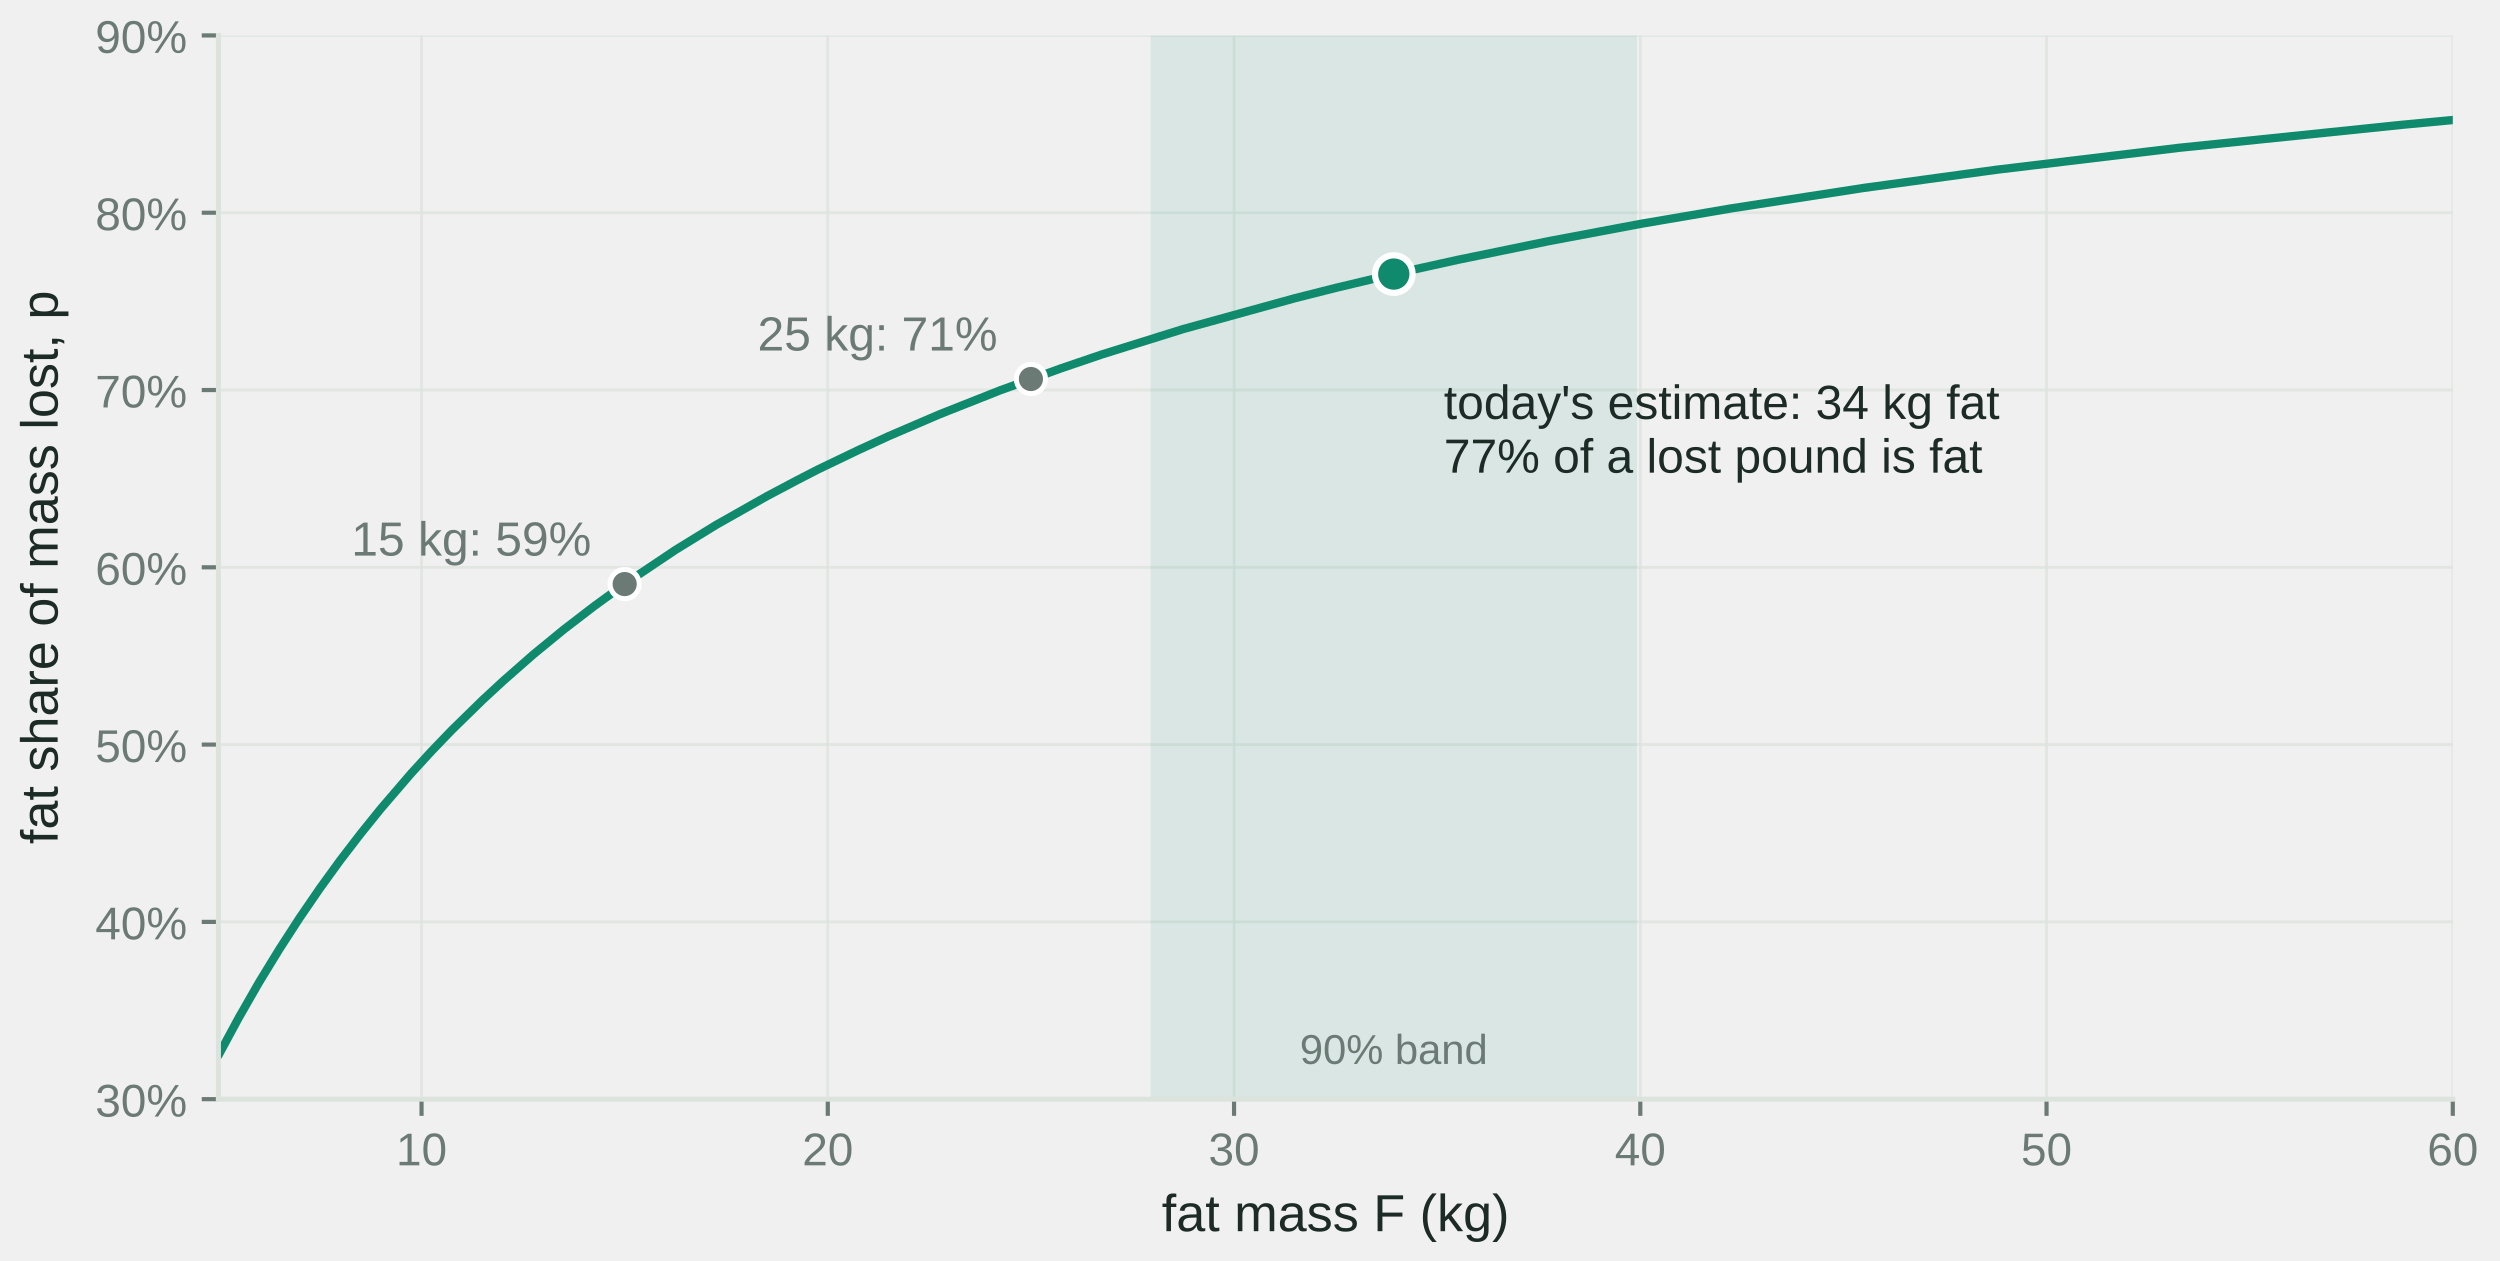
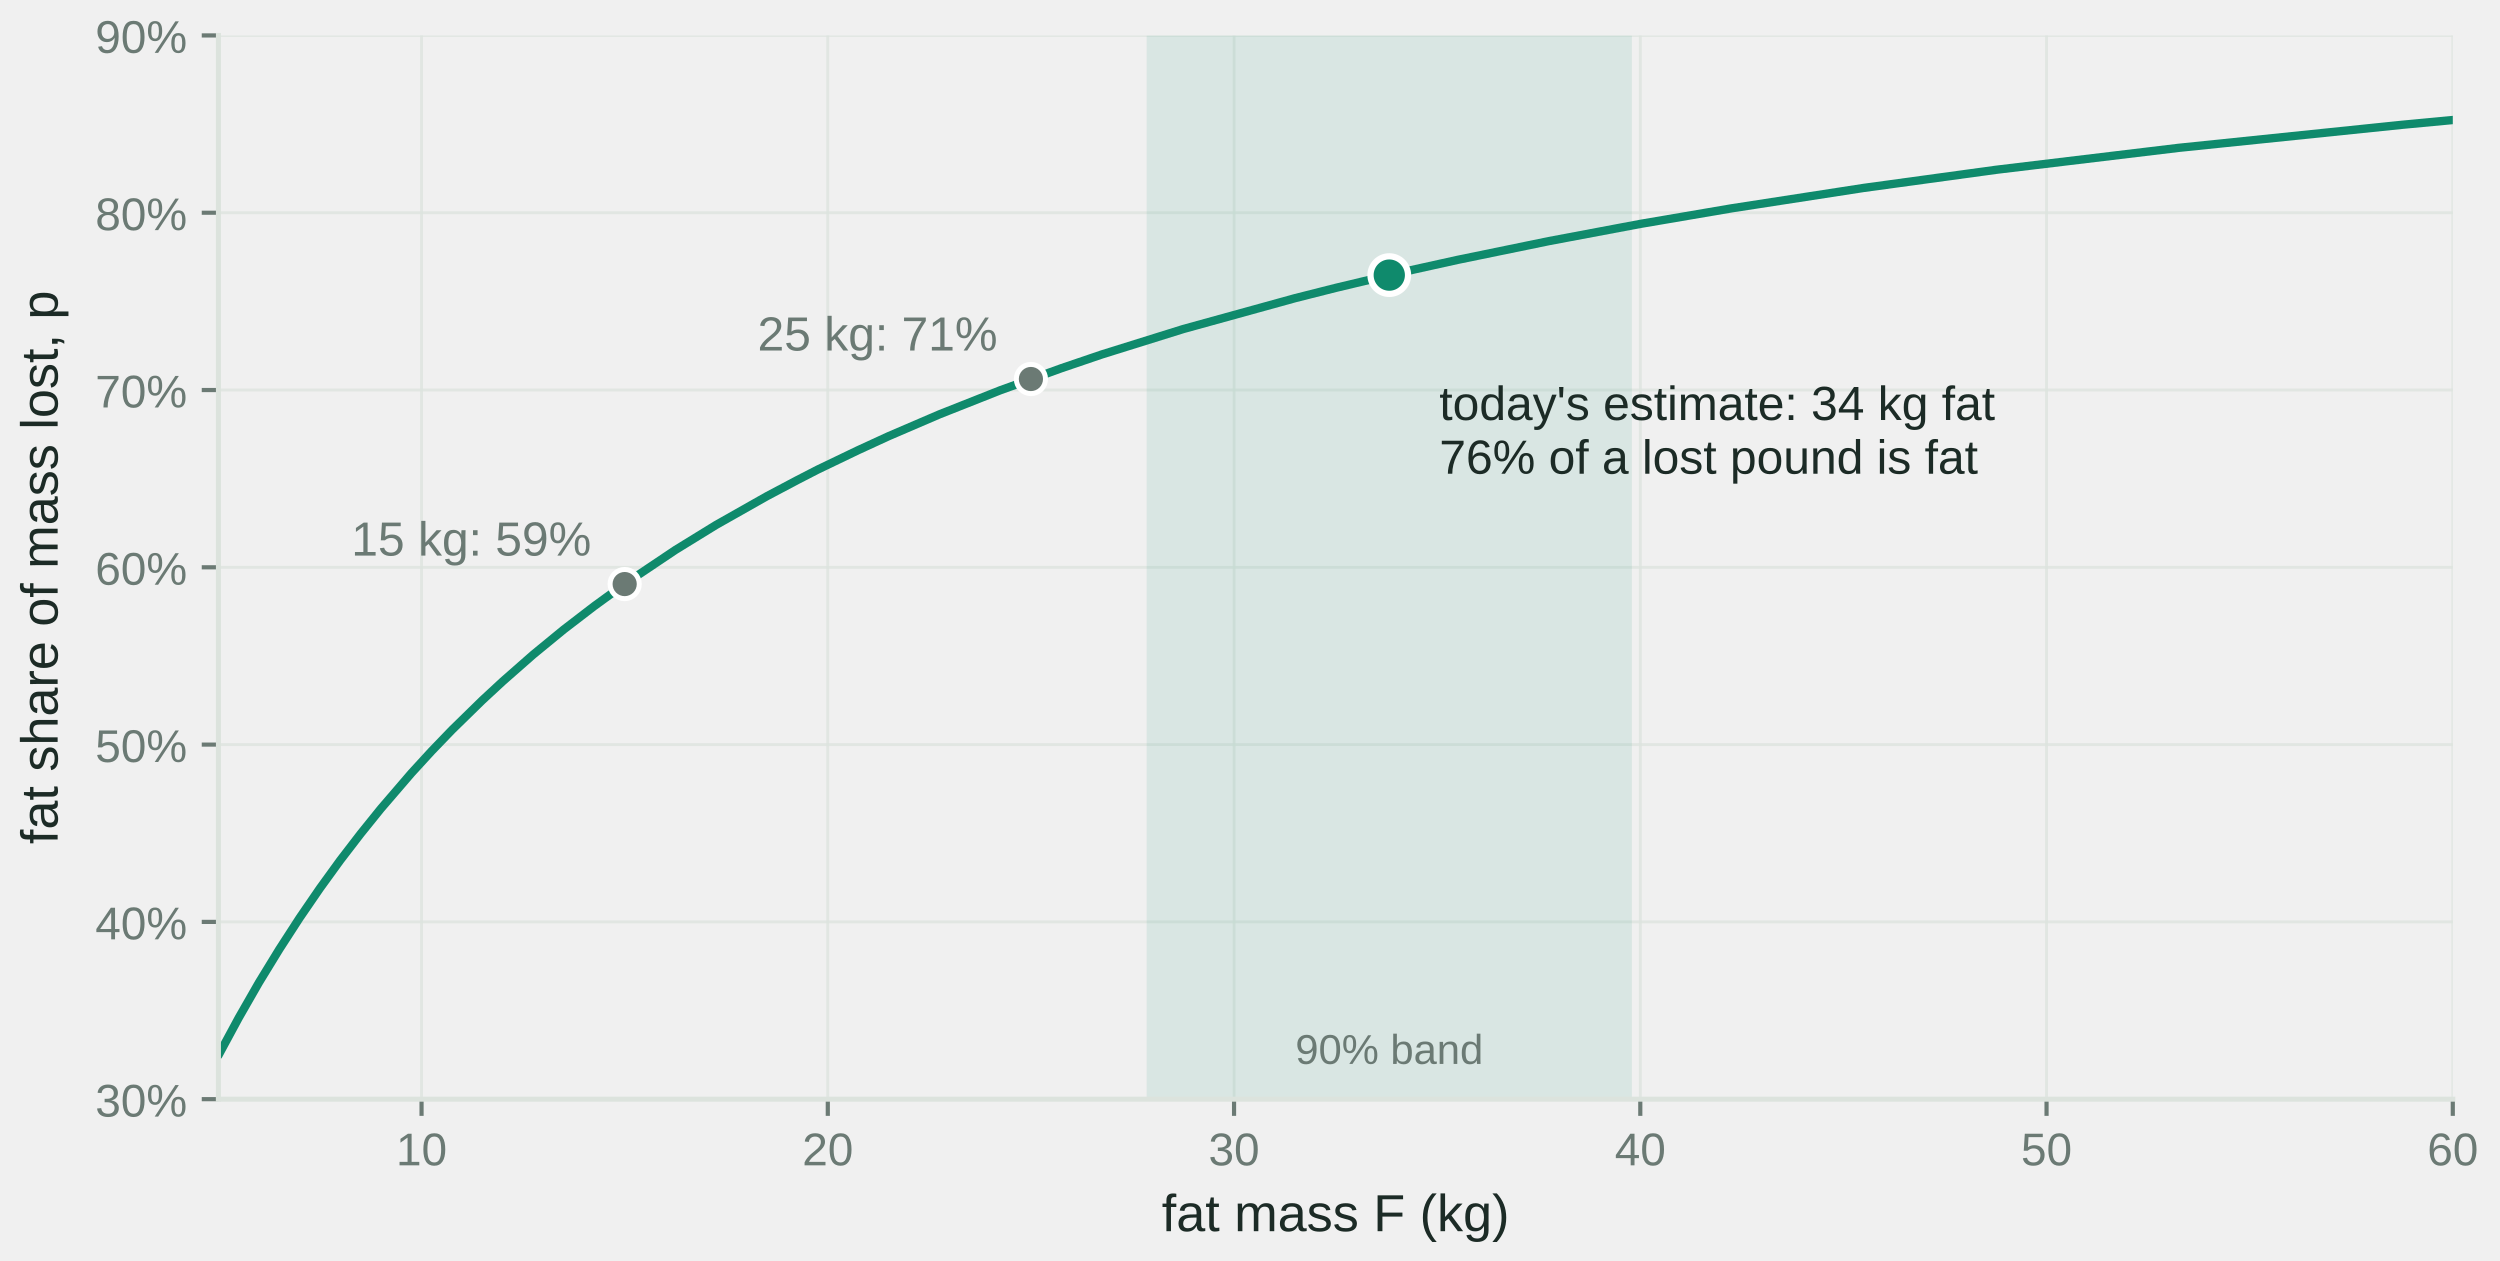
<svg xmlns="http://www.w3.org/2000/svg" xmlns:xlink="http://www.w3.org/1999/xlink" width="599.366pt" height="302.087pt" viewBox="0 0 599.366 302.087" version="1.1">
  <defs>
    <style type="text/css">*{stroke-linejoin: round; stroke-linecap: butt}</style>
  </defs>
  <g id="figure_1">
    <g id="patch_1">
      <path d="M -0 302.087  L 599.366 302.087  L 599.366 0  L -0 0  L -0 302.087  z " style="fill: none" />
    </g>
    <g id="axes_1">
      <g id="patch_2">
        <path d="M 52.367 263.523  L 588.047 263.523  L 588.047 8.499  L 52.367 8.499  L 52.367 263.523  z " style="fill: none" />
      </g>
      <g id="matplotlib.axis_1">
        <g id="xtick_1">
          <g id="line2d_1">
-             <path d="M 101.065 263.523  L 101.065 8.499  " clip-path="url(#p44bb7438b8)" style="fill: none; stroke: #dce3dd; stroke-opacity: 0.75; stroke-width: 0.7; stroke-linecap: round" />
+             <path d="M 101.065 263.523  L 101.065 8.499  " clip-path="url(#p5ea6f7a9a3)" style="fill: none; stroke: #dce3dd; stroke-opacity: 0.75; stroke-width: 0.7; stroke-linecap: round" />
          </g>
          <g id="line2d_2">
            <defs>
-               <path id="mae272d643d" d="M 0 0  L 0 4  " style="stroke: #6b7a74" />
+               <path id="m08a989ad5c" d="M 0 0  L 0 4  " style="stroke: #6b7a74" />
            </defs>
            <g>
-               <use xlink:href="#mae272d643d" x="101.065" y="263.523" style="fill: #6b7a74; stroke: #6b7a74" />
+               <use xlink:href="#m08a989ad5c" x="101.065" y="263.523" style="fill: #6b7a74; stroke: #6b7a74" />
            </g>
          </g>
          <g id="text_1">
            <text style="font-size: 11px; font-family: 'Source Sans Pro', 'Source Sans 3', 'Helvetica Neue', 'Arial', 'DejaVu Sans', sans-serif; text-anchor: middle; fill: #6b7a74" x="101.065" y="279.381" transform="rotate(-0 101.0651 279.3814)">10</text>
          </g>
        </g>
        <g id="xtick_2">
          <g id="line2d_3">
-             <path d="M 198.461 263.523  L 198.461 8.499  " clip-path="url(#p44bb7438b8)" style="fill: none; stroke: #dce3dd; stroke-opacity: 0.75; stroke-width: 0.7; stroke-linecap: round" />
+             <path d="M 198.461 263.523  L 198.461 8.499  " clip-path="url(#p5ea6f7a9a3)" style="fill: none; stroke: #dce3dd; stroke-opacity: 0.75; stroke-width: 0.7; stroke-linecap: round" />
          </g>
          <g id="line2d_4">
            <g>
-               <use xlink:href="#mae272d643d" x="198.461" y="263.523" style="fill: #6b7a74; stroke: #6b7a74" />
+               <use xlink:href="#m08a989ad5c" x="198.461" y="263.523" style="fill: #6b7a74; stroke: #6b7a74" />
            </g>
          </g>
          <g id="text_2">
            <text style="font-size: 11px; font-family: 'Source Sans Pro', 'Source Sans 3', 'Helvetica Neue', 'Arial', 'DejaVu Sans', sans-serif; text-anchor: middle; fill: #6b7a74" x="198.461" y="279.381" transform="rotate(-0 198.4614 279.3814)">20</text>
          </g>
        </g>
        <g id="xtick_3">
          <g id="line2d_5">
-             <path d="M 295.858 263.523  L 295.858 8.499  " clip-path="url(#p44bb7438b8)" style="fill: none; stroke: #dce3dd; stroke-opacity: 0.75; stroke-width: 0.7; stroke-linecap: round" />
+             <path d="M 295.858 263.523  L 295.858 8.499  " clip-path="url(#p5ea6f7a9a3)" style="fill: none; stroke: #dce3dd; stroke-opacity: 0.75; stroke-width: 0.7; stroke-linecap: round" />
          </g>
          <g id="line2d_6">
            <g>
-               <use xlink:href="#mae272d643d" x="295.858" y="263.523" style="fill: #6b7a74; stroke: #6b7a74" />
+               <use xlink:href="#m08a989ad5c" x="295.858" y="263.523" style="fill: #6b7a74; stroke: #6b7a74" />
            </g>
          </g>
          <g id="text_3">
            <text style="font-size: 11px; font-family: 'Source Sans Pro', 'Source Sans 3', 'Helvetica Neue', 'Arial', 'DejaVu Sans', sans-serif; text-anchor: middle; fill: #6b7a74" x="295.858" y="279.381" transform="rotate(-0 295.8578 279.3814)">30</text>
          </g>
        </g>
        <g id="xtick_4">
          <g id="line2d_7">
-             <path d="M 393.254 263.523  L 393.254 8.499  " clip-path="url(#p44bb7438b8)" style="fill: none; stroke: #dce3dd; stroke-opacity: 0.75; stroke-width: 0.7; stroke-linecap: round" />
+             <path d="M 393.254 263.523  L 393.254 8.499  " clip-path="url(#p5ea6f7a9a3)" style="fill: none; stroke: #dce3dd; stroke-opacity: 0.75; stroke-width: 0.7; stroke-linecap: round" />
          </g>
          <g id="line2d_8">
            <g>
-               <use xlink:href="#mae272d643d" x="393.254" y="263.523" style="fill: #6b7a74; stroke: #6b7a74" />
+               <use xlink:href="#m08a989ad5c" x="393.254" y="263.523" style="fill: #6b7a74; stroke: #6b7a74" />
            </g>
          </g>
          <g id="text_4">
            <text style="font-size: 11px; font-family: 'Source Sans Pro', 'Source Sans 3', 'Helvetica Neue', 'Arial', 'DejaVu Sans', sans-serif; text-anchor: middle; fill: #6b7a74" x="393.254" y="279.381" transform="rotate(-0 393.2541 279.3814)">40</text>
          </g>
        </g>
        <g id="xtick_5">
          <g id="line2d_9">
-             <path d="M 490.651 263.523  L 490.651 8.499  " clip-path="url(#p44bb7438b8)" style="fill: none; stroke: #dce3dd; stroke-opacity: 0.75; stroke-width: 0.7; stroke-linecap: round" />
+             <path d="M 490.651 263.523  L 490.651 8.499  " clip-path="url(#p5ea6f7a9a3)" style="fill: none; stroke: #dce3dd; stroke-opacity: 0.75; stroke-width: 0.7; stroke-linecap: round" />
          </g>
          <g id="line2d_10">
            <g>
-               <use xlink:href="#mae272d643d" x="490.651" y="263.523" style="fill: #6b7a74; stroke: #6b7a74" />
+               <use xlink:href="#m08a989ad5c" x="490.651" y="263.523" style="fill: #6b7a74; stroke: #6b7a74" />
            </g>
          </g>
          <g id="text_5">
            <text style="font-size: 11px; font-family: 'Source Sans Pro', 'Source Sans 3', 'Helvetica Neue', 'Arial', 'DejaVu Sans', sans-serif; text-anchor: middle; fill: #6b7a74" x="490.651" y="279.381" transform="rotate(-0 490.6505 279.3814)">50</text>
          </g>
        </g>
        <g id="xtick_6">
          <g id="line2d_11">
-             <path d="M 588.047 263.523  L 588.047 8.499  " clip-path="url(#p44bb7438b8)" style="fill: none; stroke: #dce3dd; stroke-opacity: 0.75; stroke-width: 0.7; stroke-linecap: round" />
+             <path d="M 588.047 263.523  L 588.047 8.499  " clip-path="url(#p5ea6f7a9a3)" style="fill: none; stroke: #dce3dd; stroke-opacity: 0.75; stroke-width: 0.7; stroke-linecap: round" />
          </g>
          <g id="line2d_12">
            <g>
-               <use xlink:href="#mae272d643d" x="588.047" y="263.523" style="fill: #6b7a74; stroke: #6b7a74" />
+               <use xlink:href="#m08a989ad5c" x="588.047" y="263.523" style="fill: #6b7a74; stroke: #6b7a74" />
            </g>
          </g>
          <g id="text_6">
            <text style="font-size: 11px; font-family: 'Source Sans Pro', 'Source Sans 3', 'Helvetica Neue', 'Arial', 'DejaVu Sans', sans-serif; text-anchor: middle; fill: #6b7a74" x="588.047" y="279.381" transform="rotate(-0 588.0469 279.3814)">60</text>
          </g>
        </g>
        <g id="text_7">
          <text style="font-size: 12.5px; font-family: 'Source Sans Pro', 'Source Sans 3', 'Helvetica Neue', 'Arial', 'DejaVu Sans', sans-serif; text-anchor: middle; fill: #1c2b26" x="320.207" y="295.167" transform="rotate(-0 320.2069 295.1671)">fat mass F (kg)</text>
        </g>
      </g>
      <g id="matplotlib.axis_2">
        <g id="ytick_1">
          <g id="line2d_13">
-             <path d="M 52.367 263.523  L 588.047 263.523  " clip-path="url(#p44bb7438b8)" style="fill: none; stroke: #dce3dd; stroke-opacity: 0.75; stroke-width: 0.7; stroke-linecap: round" />
+             <path d="M 52.367 263.523  L 588.047 263.523  " clip-path="url(#p5ea6f7a9a3)" style="fill: none; stroke: #dce3dd; stroke-opacity: 0.75; stroke-width: 0.7; stroke-linecap: round" />
          </g>
          <g id="line2d_14">
            <defs>
-               <path id="mb5dd19b3ea" d="M 0 0  L -4 0  " style="stroke: #6b7a74" />
+               <path id="mc903a74dd6" d="M 0 0  L -4 0  " style="stroke: #6b7a74" />
            </defs>
            <g>
-               <use xlink:href="#mb5dd19b3ea" x="52.367" y="263.523" style="fill: #6b7a74; stroke: #6b7a74" />
+               <use xlink:href="#mc903a74dd6" x="52.367" y="263.523" style="fill: #6b7a74; stroke: #6b7a74" />
            </g>
          </g>
          <g id="text_8">
            <text style="font-size: 11px; font-family: 'Source Sans Pro', 'Source Sans 3', 'Helvetica Neue', 'Arial', 'DejaVu Sans', sans-serif; text-anchor: end; fill: #6b7a74" x="44.867" y="267.702" transform="rotate(-0 44.86688 267.7023)">30%</text>
          </g>
        </g>
        <g id="ytick_2">
          <g id="line2d_15">
-             <path d="M 52.367 221.019  L 588.047 221.019  " clip-path="url(#p44bb7438b8)" style="fill: none; stroke: #dce3dd; stroke-opacity: 0.75; stroke-width: 0.7; stroke-linecap: round" />
+             <path d="M 52.367 221.019  L 588.047 221.019  " clip-path="url(#p5ea6f7a9a3)" style="fill: none; stroke: #dce3dd; stroke-opacity: 0.75; stroke-width: 0.7; stroke-linecap: round" />
          </g>
          <g id="line2d_16">
            <g>
-               <use xlink:href="#mb5dd19b3ea" x="52.367" y="221.019" style="fill: #6b7a74; stroke: #6b7a74" />
+               <use xlink:href="#mc903a74dd6" x="52.367" y="221.019" style="fill: #6b7a74; stroke: #6b7a74" />
            </g>
          </g>
          <g id="text_9">
            <text style="font-size: 11px; font-family: 'Source Sans Pro', 'Source Sans 3', 'Helvetica Neue', 'Arial', 'DejaVu Sans', sans-serif; text-anchor: end; fill: #6b7a74" x="44.867" y="225.198" transform="rotate(-0 44.86688 225.1983)">40%</text>
          </g>
        </g>
        <g id="ytick_3">
          <g id="line2d_17">
-             <path d="M 52.367 178.515  L 588.047 178.515  " clip-path="url(#p44bb7438b8)" style="fill: none; stroke: #dce3dd; stroke-opacity: 0.75; stroke-width: 0.7; stroke-linecap: round" />
+             <path d="M 52.367 178.515  L 588.047 178.515  " clip-path="url(#p5ea6f7a9a3)" style="fill: none; stroke: #dce3dd; stroke-opacity: 0.75; stroke-width: 0.7; stroke-linecap: round" />
          </g>
          <g id="line2d_18">
            <g>
-               <use xlink:href="#mb5dd19b3ea" x="52.367" y="178.515" style="fill: #6b7a74; stroke: #6b7a74" />
+               <use xlink:href="#mc903a74dd6" x="52.367" y="178.515" style="fill: #6b7a74; stroke: #6b7a74" />
            </g>
          </g>
          <g id="text_10">
            <text style="font-size: 11px; font-family: 'Source Sans Pro', 'Source Sans 3', 'Helvetica Neue', 'Arial', 'DejaVu Sans', sans-serif; text-anchor: end; fill: #6b7a74" x="44.867" y="182.694" transform="rotate(-0 44.86688 182.6943)">50%</text>
          </g>
        </g>
        <g id="ytick_4">
          <g id="line2d_19">
-             <path d="M 52.367 136.011  L 588.047 136.011  " clip-path="url(#p44bb7438b8)" style="fill: none; stroke: #dce3dd; stroke-opacity: 0.75; stroke-width: 0.7; stroke-linecap: round" />
+             <path d="M 52.367 136.011  L 588.047 136.011  " clip-path="url(#p5ea6f7a9a3)" style="fill: none; stroke: #dce3dd; stroke-opacity: 0.75; stroke-width: 0.7; stroke-linecap: round" />
          </g>
          <g id="line2d_20">
            <g>
-               <use xlink:href="#mb5dd19b3ea" x="52.367" y="136.011" style="fill: #6b7a74; stroke: #6b7a74" />
+               <use xlink:href="#mc903a74dd6" x="52.367" y="136.011" style="fill: #6b7a74; stroke: #6b7a74" />
            </g>
          </g>
          <g id="text_11">
            <text style="font-size: 11px; font-family: 'Source Sans Pro', 'Source Sans 3', 'Helvetica Neue', 'Arial', 'DejaVu Sans', sans-serif; text-anchor: end; fill: #6b7a74" x="44.867" y="140.19" transform="rotate(-0 44.86688 140.1903)">60%</text>
          </g>
        </g>
        <g id="ytick_5">
          <g id="line2d_21">
-             <path d="M 52.367 93.507  L 588.047 93.507  " clip-path="url(#p44bb7438b8)" style="fill: none; stroke: #dce3dd; stroke-opacity: 0.75; stroke-width: 0.7; stroke-linecap: round" />
+             <path d="M 52.367 93.507  L 588.047 93.507  " clip-path="url(#p5ea6f7a9a3)" style="fill: none; stroke: #dce3dd; stroke-opacity: 0.75; stroke-width: 0.7; stroke-linecap: round" />
          </g>
          <g id="line2d_22">
            <g>
-               <use xlink:href="#mb5dd19b3ea" x="52.367" y="93.507" style="fill: #6b7a74; stroke: #6b7a74" />
+               <use xlink:href="#mc903a74dd6" x="52.367" y="93.507" style="fill: #6b7a74; stroke: #6b7a74" />
            </g>
          </g>
          <g id="text_12">
            <text style="font-size: 11px; font-family: 'Source Sans Pro', 'Source Sans 3', 'Helvetica Neue', 'Arial', 'DejaVu Sans', sans-serif; text-anchor: end; fill: #6b7a74" x="44.867" y="97.686" transform="rotate(-0 44.86688 97.68628)">70%</text>
          </g>
        </g>
        <g id="ytick_6">
          <g id="line2d_23">
-             <path d="M 52.367 51.003  L 588.047 51.003  " clip-path="url(#p44bb7438b8)" style="fill: none; stroke: #dce3dd; stroke-opacity: 0.75; stroke-width: 0.7; stroke-linecap: round" />
+             <path d="M 52.367 51.003  L 588.047 51.003  " clip-path="url(#p5ea6f7a9a3)" style="fill: none; stroke: #dce3dd; stroke-opacity: 0.75; stroke-width: 0.7; stroke-linecap: round" />
          </g>
          <g id="line2d_24">
            <g>
-               <use xlink:href="#mb5dd19b3ea" x="52.367" y="51.003" style="fill: #6b7a74; stroke: #6b7a74" />
+               <use xlink:href="#mc903a74dd6" x="52.367" y="51.003" style="fill: #6b7a74; stroke: #6b7a74" />
            </g>
          </g>
          <g id="text_13">
            <text style="font-size: 11px; font-family: 'Source Sans Pro', 'Source Sans 3', 'Helvetica Neue', 'Arial', 'DejaVu Sans', sans-serif; text-anchor: end; fill: #6b7a74" x="44.867" y="55.182" transform="rotate(-0 44.86688 55.18228)">80%</text>
          </g>
        </g>
        <g id="ytick_7">
          <g id="line2d_25">
-             <path d="M 52.367 8.499  L 588.047 8.499  " clip-path="url(#p44bb7438b8)" style="fill: none; stroke: #dce3dd; stroke-opacity: 0.75; stroke-width: 0.7; stroke-linecap: round" />
+             <path d="M 52.367 8.499  L 588.047 8.499  " clip-path="url(#p5ea6f7a9a3)" style="fill: none; stroke: #dce3dd; stroke-opacity: 0.75; stroke-width: 0.7; stroke-linecap: round" />
          </g>
          <g id="line2d_26">
            <g>
-               <use xlink:href="#mb5dd19b3ea" x="52.367" y="8.499" style="fill: #6b7a74; stroke: #6b7a74" />
+               <use xlink:href="#mc903a74dd6" x="52.367" y="8.499" style="fill: #6b7a74; stroke: #6b7a74" />
            </g>
          </g>
          <g id="text_14">
            <text style="font-size: 11px; font-family: 'Source Sans Pro', 'Source Sans 3', 'Helvetica Neue', 'Arial', 'DejaVu Sans', sans-serif; text-anchor: end; fill: #6b7a74" x="44.867" y="12.678" transform="rotate(-0 44.86688 12.67828)">90%</text>
          </g>
        </g>
        <g id="text_15">
          <text style="font-size: 12.5px; font-family: 'Source Sans Pro', 'Source Sans 3', 'Helvetica Neue', 'Arial', 'DejaVu Sans', sans-serif; text-anchor: middle; fill: #1c2b26" x="13.818" y="136.011" transform="rotate(-90 13.81805 136.0111)">fat share of mass lost, p</text>
        </g>
      </g>
      <g id="patch_3">
-         <path d="M 275.851 263.523  L 392.457 263.523  L 392.457 8.499  L 275.851 8.499  z " clip-path="url(#p44bb7438b8)" style="fill: #0f8a6c; opacity: 0.1" />
+         <path d="M 274.914 263.523  L 391.232 263.523  L 391.232 8.499  L 274.914 8.499  z " clip-path="url(#p5ea6f7a9a3)" style="fill: #0f8a6c; opacity: 0.1" />
      </g>
      <g id="line2d_27">
-         <path d="M 52.367 253.025  L 57.237 244.014  L 62.107 235.513  L 66.976 227.565  L 71.846 220.042  L 76.716 212.943  L 81.586 206.228  L 86.456 199.895  L 91.325 193.859  L 98.63 185.358  L 103.5 180.045  L 108.37 174.987  L 115.675 167.847  L 120.544 163.341  L 127.849 156.923  L 135.154 150.93  L 142.459 145.32  L 149.763 140.007  L 161.938 131.846  L 171.677 125.853  L 183.852 118.967  L 191.157 115.099  L 196.027 112.591  L 205.766 107.916  L 213.071 104.558  L 225.245 99.33  L 239.855 93.55  L 254.464 88.279  L 264.204 84.964  L 283.683 78.886  L 310.467 71.49  L 320.207 69.025  L 334.816 65.54  L 349.426 62.309  L 371.34 57.804  L 393.254 53.681  L 415.168 49.941  L 446.822 45.053  L 478.476 40.717  L 522.304 35.447  L 575.872 29.921  L 588.047 28.774  L 588.047 28.774  " clip-path="url(#p44bb7438b8)" style="fill: none; stroke: #0f8a6c; stroke-width: 2; stroke-linecap: round" />
+         <path d="M 52.367 253.025  L 57.237 244.014  L 62.107 235.513  L 66.976 227.565  L 71.846 220.042  L 76.716 212.943  L 81.586 206.228  L 86.456 199.895  L 91.325 193.859  L 98.63 185.358  L 103.5 180.045  L 108.37 174.987  L 115.675 167.847  L 120.544 163.341  L 127.849 156.923  L 135.154 150.93  L 142.459 145.32  L 149.763 140.007  L 161.938 131.846  L 171.677 125.853  L 183.852 118.967  L 191.157 115.099  L 196.027 112.591  L 205.766 107.916  L 213.071 104.558  L 225.245 99.33  L 239.855 93.55  L 254.464 88.279  L 264.204 84.964  L 283.683 78.886  L 310.467 71.49  L 320.207 69.025  L 334.816 65.54  L 349.426 62.309  L 371.34 57.804  L 393.254 53.681  L 415.168 49.941  L 446.822 45.053  L 478.476 40.717  L 522.304 35.447  L 575.872 29.921  L 588.047 28.774  L 588.047 28.774  " clip-path="url(#p5ea6f7a9a3)" style="fill: none; stroke: #0f8a6c; stroke-width: 2; stroke-linecap: round" />
      </g>
      <g id="patch_4">
        <path d="M 52.367 263.523  L 52.367 8.499  " style="fill: none; stroke: #dce3dd; stroke-width: 1.2; stroke-linejoin: miter; stroke-linecap: square" />
      </g>
      <g id="patch_5">
        <path d="M 52.367 263.523  L 588.047 263.523  " style="fill: none; stroke: #dce3dd; stroke-width: 1.2; stroke-linejoin: miter; stroke-linecap: square" />
      </g>
      <g id="text_16">
-         <text style="font-size: 11.5px; font-family: 'Source Sans Pro', 'Source Sans 3', 'Helvetica Neue', 'Arial', 'DejaVu Sans', sans-serif; fill: #1c2b26" transform="translate(346.154 100.445)">today's estimate: 34 kg fat</text>
-         <text style="font-size: 11.5px; font-family: 'Source Sans Pro', 'Source Sans 3', 'Helvetica Neue', 'Arial', 'DejaVu Sans', sans-serif; fill: #1c2b26" transform="translate(346.154 113.3225)">77% of a lost pound is fat</text>
+         <text style="font-size: 11.5px; font-family: 'Source Sans Pro', 'Source Sans 3', 'Helvetica Neue', 'Arial', 'DejaVu Sans', sans-serif; fill: #1c2b26" transform="translate(345.0729 100.6953)">today's estimate: 34 kg fat</text>
+         <text style="font-size: 11.5px; font-family: 'Source Sans Pro', 'Source Sans 3', 'Helvetica Neue', 'Arial', 'DejaVu Sans', sans-serif; fill: #1c2b26" transform="translate(345.0729 113.5727)">76% of a lost pound is fat</text>
      </g>
      <g id="text_17">
        <text style="font-size: 11.5px; font-family: 'Source Sans Pro', 'Source Sans 3', 'Helvetica Neue', 'Arial', 'DejaVu Sans', sans-serif; text-anchor: end; fill: #6b7a74" x="141.763" y="133.201" transform="rotate(-0 141.7632 133.2005)">15 kg: 59%</text>
      </g>
      <g id="text_18">
        <text style="font-size: 11.5px; font-family: 'Source Sans Pro', 'Source Sans 3', 'Helvetica Neue', 'Arial', 'DejaVu Sans', sans-serif; text-anchor: end; fill: #6b7a74" x="239.16" y="84.039" transform="rotate(-0 239.1596 84.03893)">25 kg: 71%</text>
      </g>
      <g id="text_19">
-         <text style="font-size: 10px; font-family: 'Source Sans Pro', 'Source Sans 3', 'Helvetica Neue', 'Arial', 'DejaVu Sans', sans-serif; text-anchor: middle; fill: #6b7a74" x="334.154" y="255.068" transform="rotate(-0 334.154 255.0679)">90% band</text>
+         <text style="font-size: 10px; font-family: 'Source Sans Pro', 'Source Sans 3', 'Helvetica Neue', 'Arial', 'DejaVu Sans', sans-serif; text-anchor: middle; fill: #6b7a74" x="333.073" y="255.068" transform="rotate(-0 333.0729 255.0679)">90% band</text>
      </g>
      <g id="line2d_28">
        <defs>
-           <path id="m0543558961" d="M 0 4.5  C 1.193 4.5 2.338 4.026 3.182 3.182  C 4.026 2.338 4.5 1.193 4.5 0  C 4.5 -1.193 4.026 -2.338 3.182 -3.182  C 2.338 -4.026 1.193 -4.5 0 -4.5  C -1.193 -4.5 -2.338 -4.026 -3.182 -3.182  C -4.026 -2.338 -4.5 -1.193 -4.5 0  C -4.5 1.193 -4.026 2.338 -3.182 3.182  C -2.338 4.026 -1.193 4.5 0 4.5  z " style="stroke: #ffffff; stroke-width: 1.5" />
+           <path id="me996bf8e87" d="M 0 4.5  C 1.193 4.5 2.338 4.026 3.182 3.182  C 4.026 2.338 4.5 1.193 4.5 0  C 4.5 -1.193 4.026 -2.338 3.182 -3.182  C 2.338 -4.026 1.193 -4.5 0 -4.5  C -1.193 -4.5 -2.338 -4.026 -3.182 -3.182  C -4.026 -2.338 -4.5 -1.193 -4.5 0  C -4.5 1.193 -4.026 2.338 -3.182 3.182  C -2.338 4.026 -1.193 4.5 0 4.5  z " style="stroke: #ffffff; stroke-width: 1.5" />
        </defs>
-         <g clip-path="url(#p44bb7438b8)">
-           <use xlink:href="#m0543558961" x="334.154" y="65.707" style="fill: #0f8a6c; stroke: #ffffff; stroke-width: 1.5" />
+         <g clip-path="url(#p5ea6f7a9a3)">
+           <use xlink:href="#me996bf8e87" x="333.073" y="65.957" style="fill: #0f8a6c; stroke: #ffffff; stroke-width: 1.5" />
        </g>
      </g>
      <g id="line2d_29">
        <defs>
-           <path id="m4aaa01237e" d="M 0 3.5  C 0.928 3.5 1.819 3.131 2.475 2.475  C 3.131 1.819 3.5 0.928 3.5 0  C 3.5 -0.928 3.131 -1.819 2.475 -2.475  C 1.819 -3.131 0.928 -3.5 0 -3.5  C -0.928 -3.5 -1.819 -3.131 -2.475 -2.475  C -3.131 -1.819 -3.5 -0.928 -3.5 0  C -3.5 0.928 -3.131 1.819 -2.475 2.475  C -1.819 3.131 -0.928 3.5 0 3.5  z " style="stroke: #ffffff; stroke-width: 1.2" />
+           <path id="mf8ac06e467" d="M 0 3.5  C 0.928 3.5 1.819 3.131 2.475 2.475  C 3.131 1.819 3.5 0.928 3.5 0  C 3.5 -0.928 3.131 -1.819 2.475 -2.475  C 1.819 -3.131 0.928 -3.5 0 -3.5  C -0.928 -3.5 -1.819 -3.131 -2.475 -2.475  C -3.131 -1.819 -3.5 -0.928 -3.5 0  C -3.5 0.928 -3.131 1.819 -2.475 2.475  C -1.819 3.131 -0.928 3.5 0 3.5  z " style="stroke: #ffffff; stroke-width: 1.2" />
        </defs>
-         <g clip-path="url(#p44bb7438b8)">
-           <use xlink:href="#m4aaa01237e" x="149.763" y="140.027" style="fill: #6b7a74; stroke: #ffffff; stroke-width: 1.2" />
+         <g clip-path="url(#p5ea6f7a9a3)">
+           <use xlink:href="#mf8ac06e467" x="149.763" y="140.027" style="fill: #6b7a74; stroke: #ffffff; stroke-width: 1.2" />
        </g>
      </g>
      <g id="line2d_30">
-         <g clip-path="url(#p44bb7438b8)">
-           <use xlink:href="#m4aaa01237e" x="247.16" y="90.866" style="fill: #6b7a74; stroke: #ffffff; stroke-width: 1.2" />
+         <g clip-path="url(#p5ea6f7a9a3)">
+           <use xlink:href="#mf8ac06e467" x="247.16" y="90.866" style="fill: #6b7a74; stroke: #ffffff; stroke-width: 1.2" />
        </g>
      </g>
    </g>
  </g>
  <defs>
-     <clipPath id="p44bb7438b8">
+     <clipPath id="p5ea6f7a9a3">
      <rect x="52.367" y="8.499" width="535.68" height="255.024" />
    </clipPath>
  </defs>
</svg>
